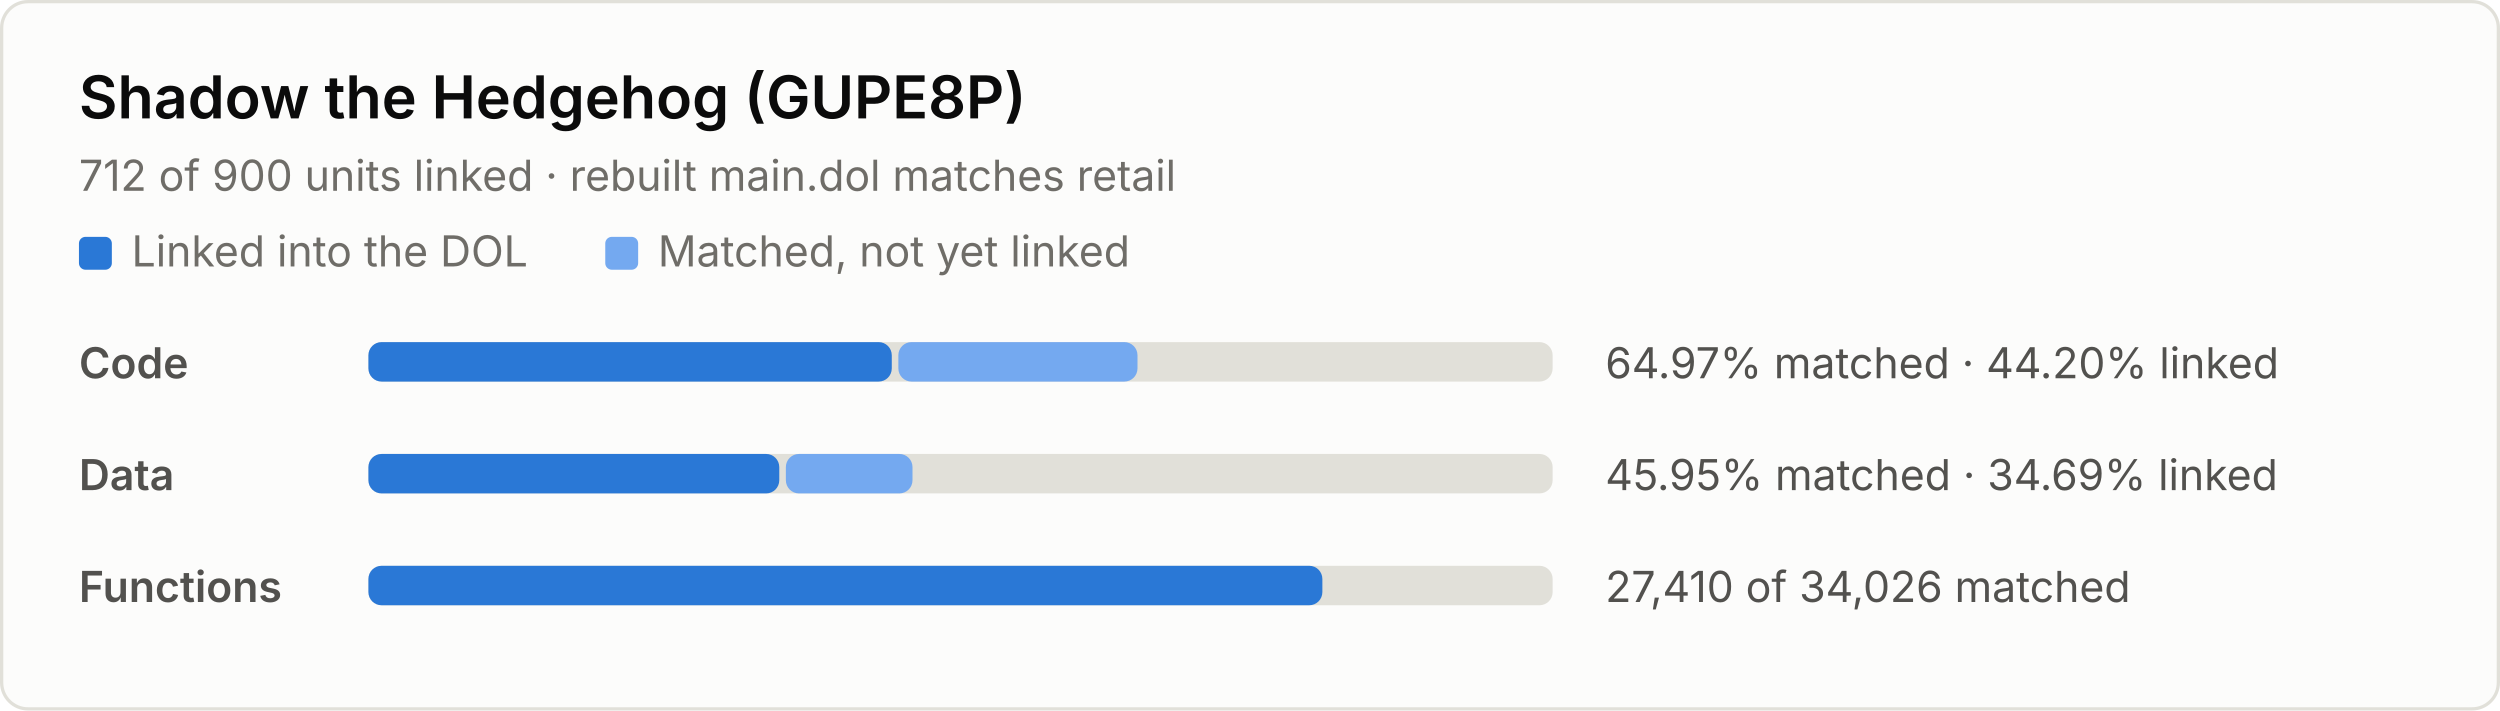
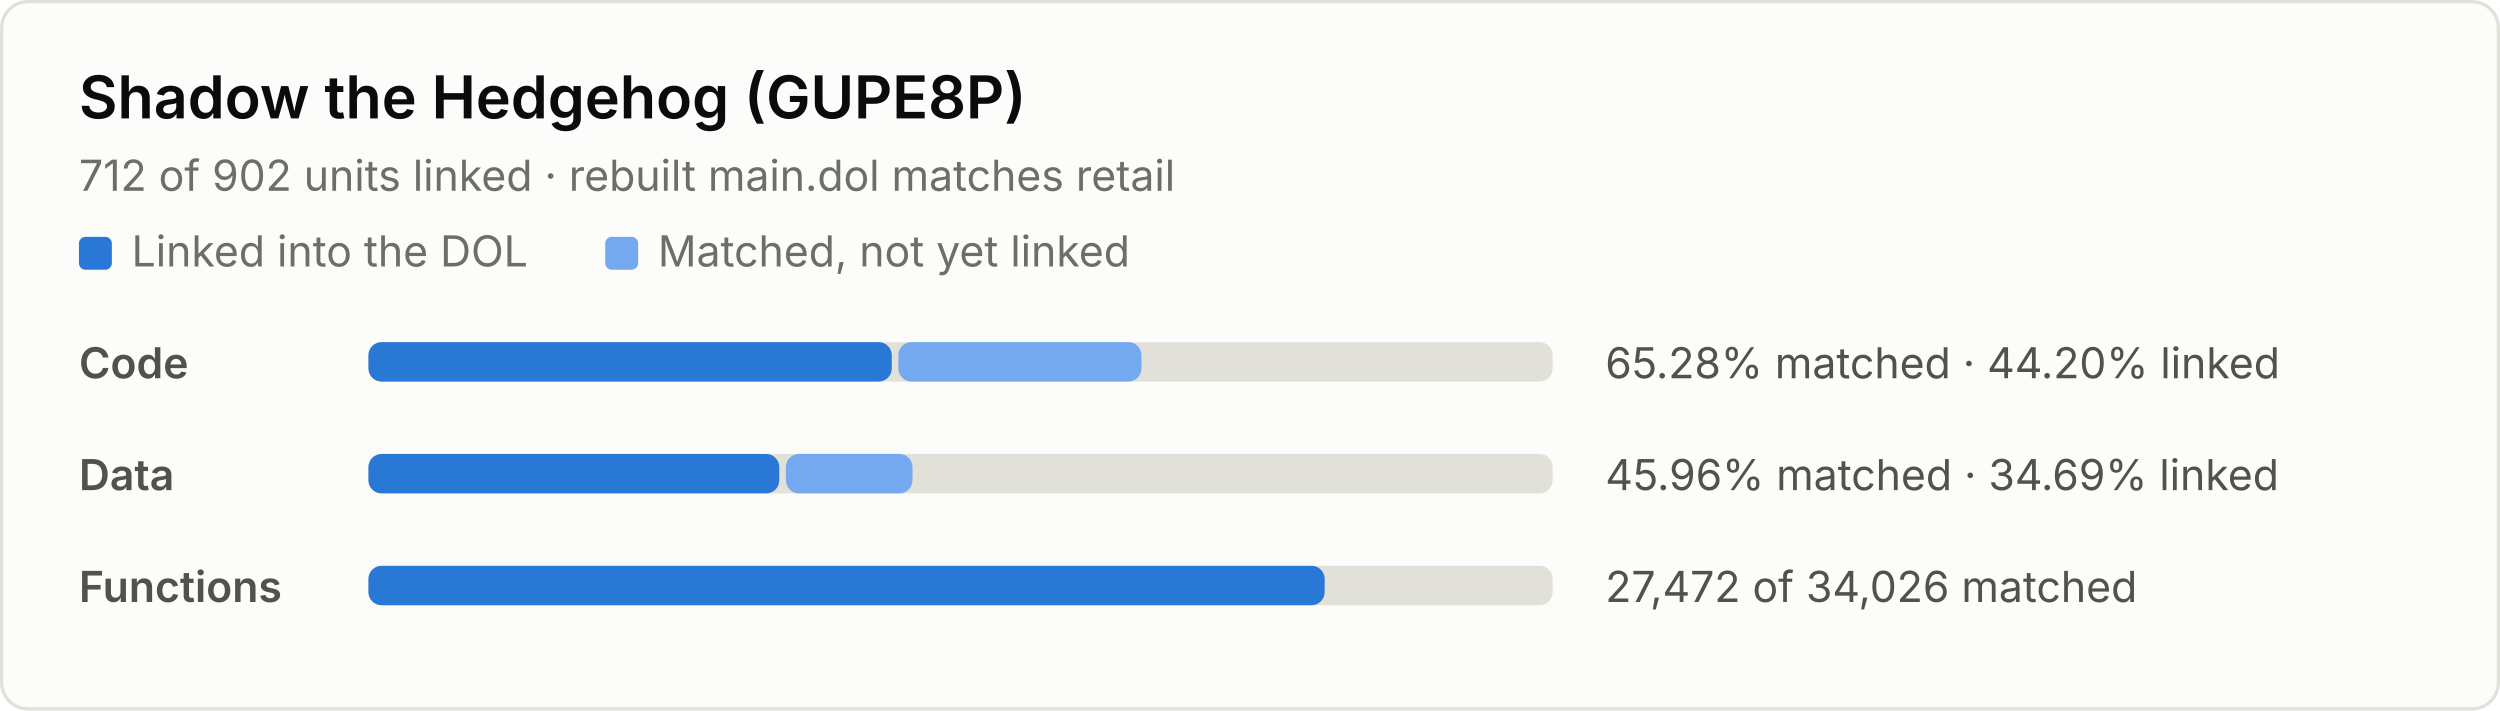
- <svg xmlns="http://www.w3.org/2000/svg" width="760" height="216" viewBox="0 0 760 216" role="img" aria-label="Decompilation progress: 64.97% of code matched, 44.20% linked">
+ <svg xmlns="http://www.w3.org/2000/svg" width="760" height="216" viewBox="0 0 760 216" role="img" aria-label="Decompilation progress: 65.28% of code matched, 44.20% linked">
  <style>
.bg { fill: #fcfcfb; stroke: #e1e0d9; }
.title { fill: #0b0b0b; font: 600 18px system-ui, -apple-system, "Segoe UI", sans-serif; }
.sub, .label, .nums, .key { font: 13px system-ui, -apple-system, "Segoe UI", sans-serif; }
.sub, .key { fill: #6f6d68; }
.label { fill: #52514e; font-weight: 600; }
.nums { fill: #52514e; font-variant-numeric: tabular-nums; }
.track { fill: #e1e0d9; }
.linked { fill: #2a78d6; }
.matched { fill: #74a9f0; }
@media (prefers-color-scheme: dark) {
  .bg { fill: #1a1a19; stroke: #2c2c2a; }
  .title { fill: #f0efec; }
  .sub, .key { fill: #9a988f; }
  .label, .nums { fill: #c3c2b7; }
  .track { fill: #2c2c2a; }
  .linked { fill: #4a94ec; }
  .matched { fill: #2260b0; }
}
</style>
  <rect class="bg" x="0.5" y="0.5" width="759" height="215" rx="8" />
  <text class="title" x="24" y="36">Shadow the Hedgehog (GUPE8P)</text>
-   <text class="sub" x="24" y="58">712 of 900 units linked · rebuilt main.dol matches retail</text>
+   <text class="sub" x="24" y="58">712 of 902 units linked · rebuilt main.dol matches retail</text>
  <rect class="linked" x="24" y="72" width="10" height="10" rx="2" />
  <text class="key" x="40" y="81">Linked into the DOL</text>
  <rect class="matched" x="184" y="72" width="10" height="10" rx="2" />
  <text class="key" x="200" y="81">Matched, not yet linked</text>
  <text class="label" x="24" y="115">Code</text>
  <rect class="track" x="112" y="104" width="360" height="12" rx="4" />
  <rect class="linked" x="112" y="104" width="159.1" height="12" rx="4" />
-   <rect class="matched" x="273.1" y="104" width="72.7" height="12" rx="4" />
-   <text class="nums" x="488" y="115">64.97% matched · 44.20% linked</text>
+   <rect class="matched" x="273.1" y="104" width="73.9" height="12" rx="4" />
+   <text class="nums" x="488" y="115">65.28% matched · 44.20% linked</text>
  <text class="label" x="24" y="149">Data</text>
  <rect class="track" x="112" y="138" width="360" height="12" rx="4" />
  <rect class="linked" x="112" y="138" width="124.9" height="12" rx="4" />
  <rect class="matched" x="238.9" y="138" width="38.5" height="12" rx="4" />
-   <text class="nums" x="488" y="149">45.95% matched · 34.69% linked</text>
+   <text class="nums" x="488" y="149">45.96% matched · 34.69% linked</text>
  <text class="label" x="24" y="183">Functions</text>
  <rect class="track" x="112" y="172" width="360" height="12" rx="4" />
-   <rect class="linked" x="112" y="172" width="290.0" height="12" rx="4" />
-   <text class="nums" x="488" y="183">27,410 of 34,026 matched</text>
+   <rect class="linked" x="112" y="172" width="290.7" height="12" rx="4" />
+   <text class="nums" x="488" y="183">27,472 of 34,026 matched</text>
</svg>
